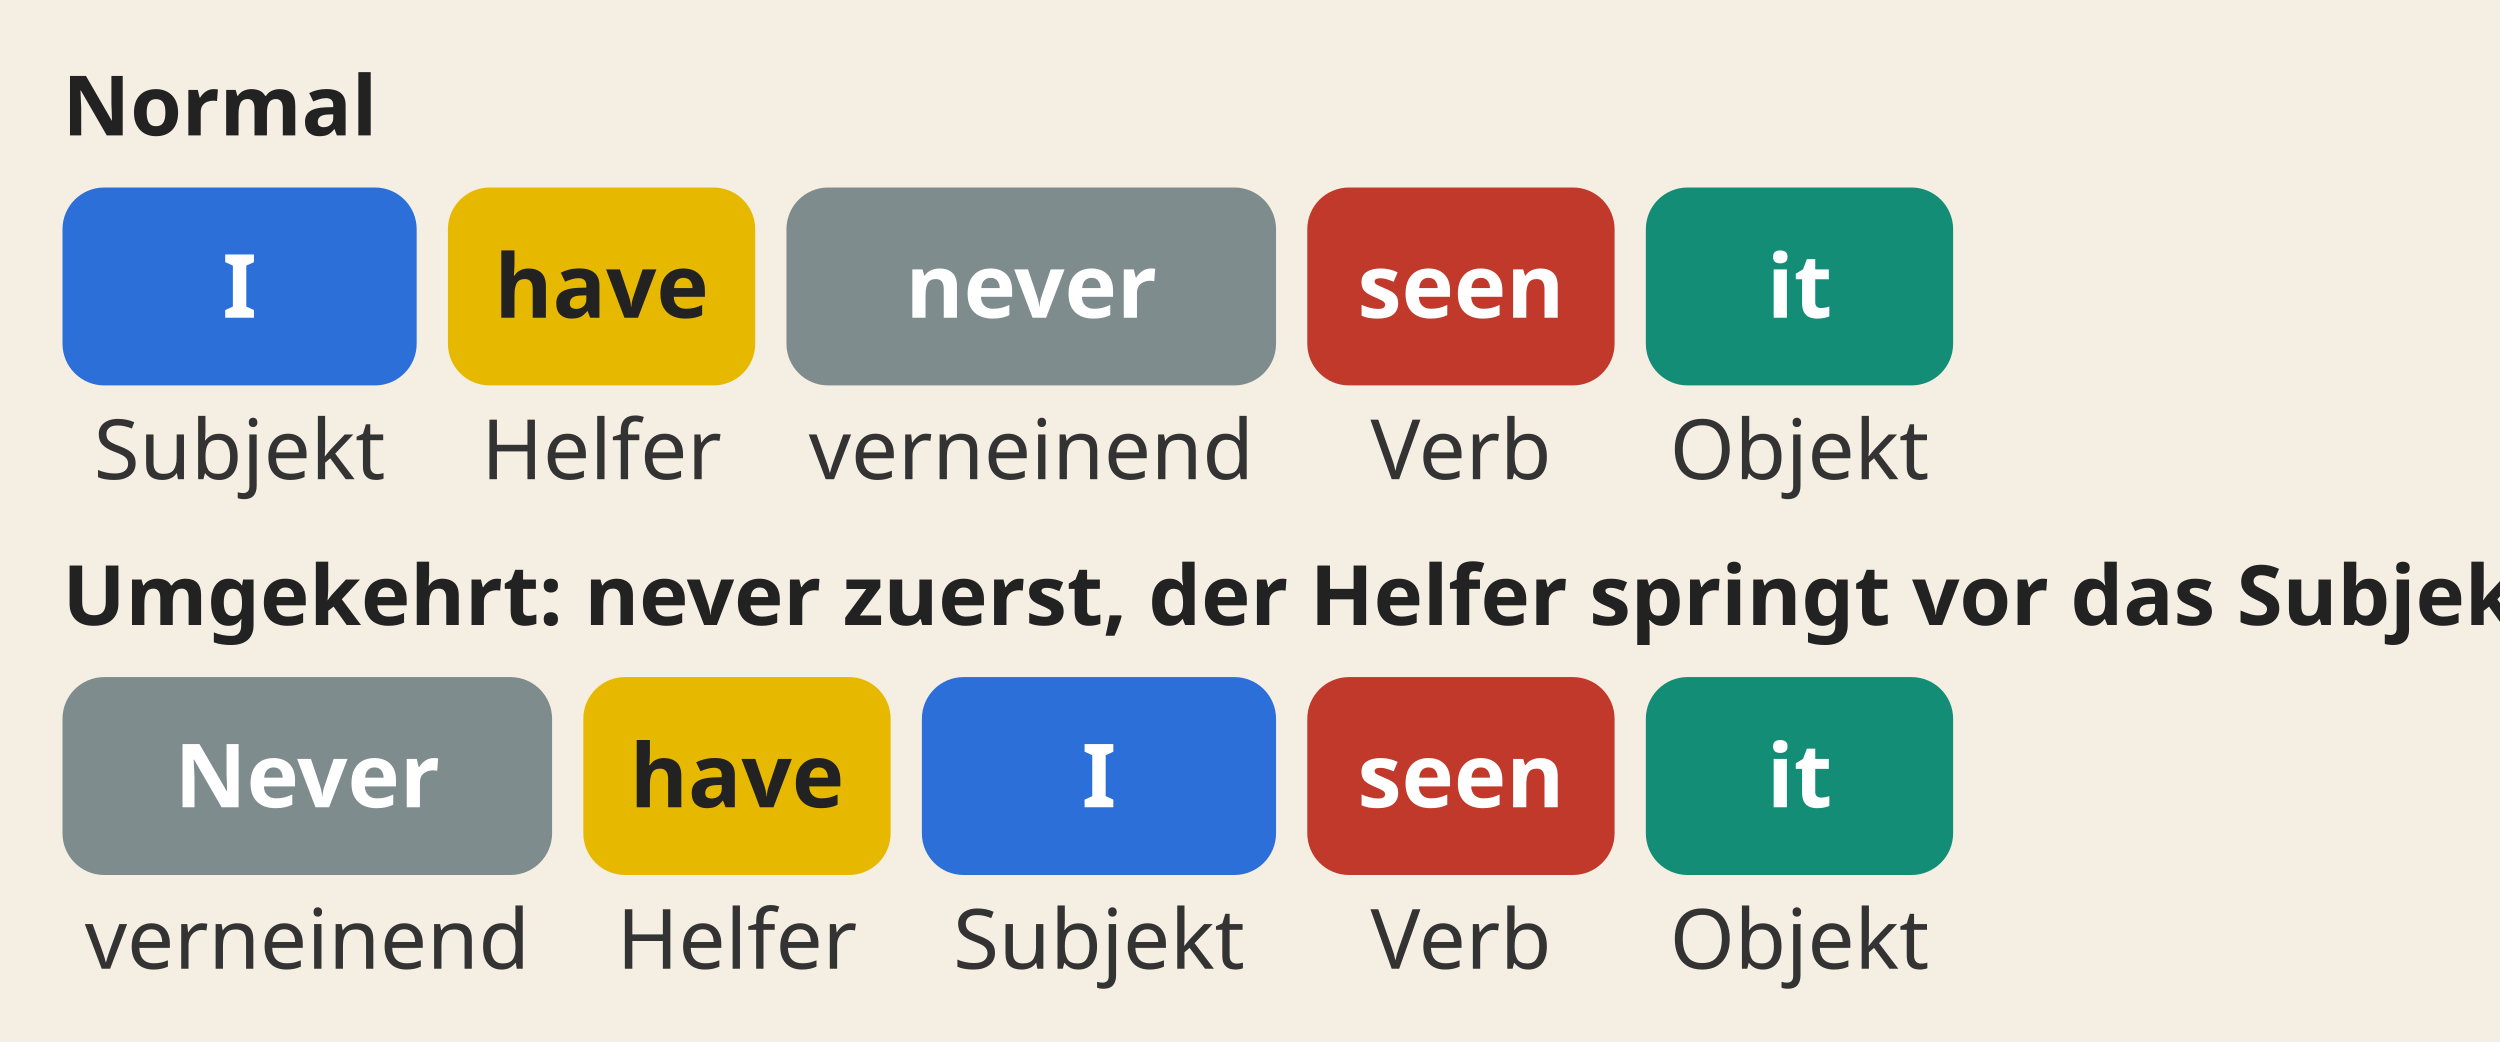
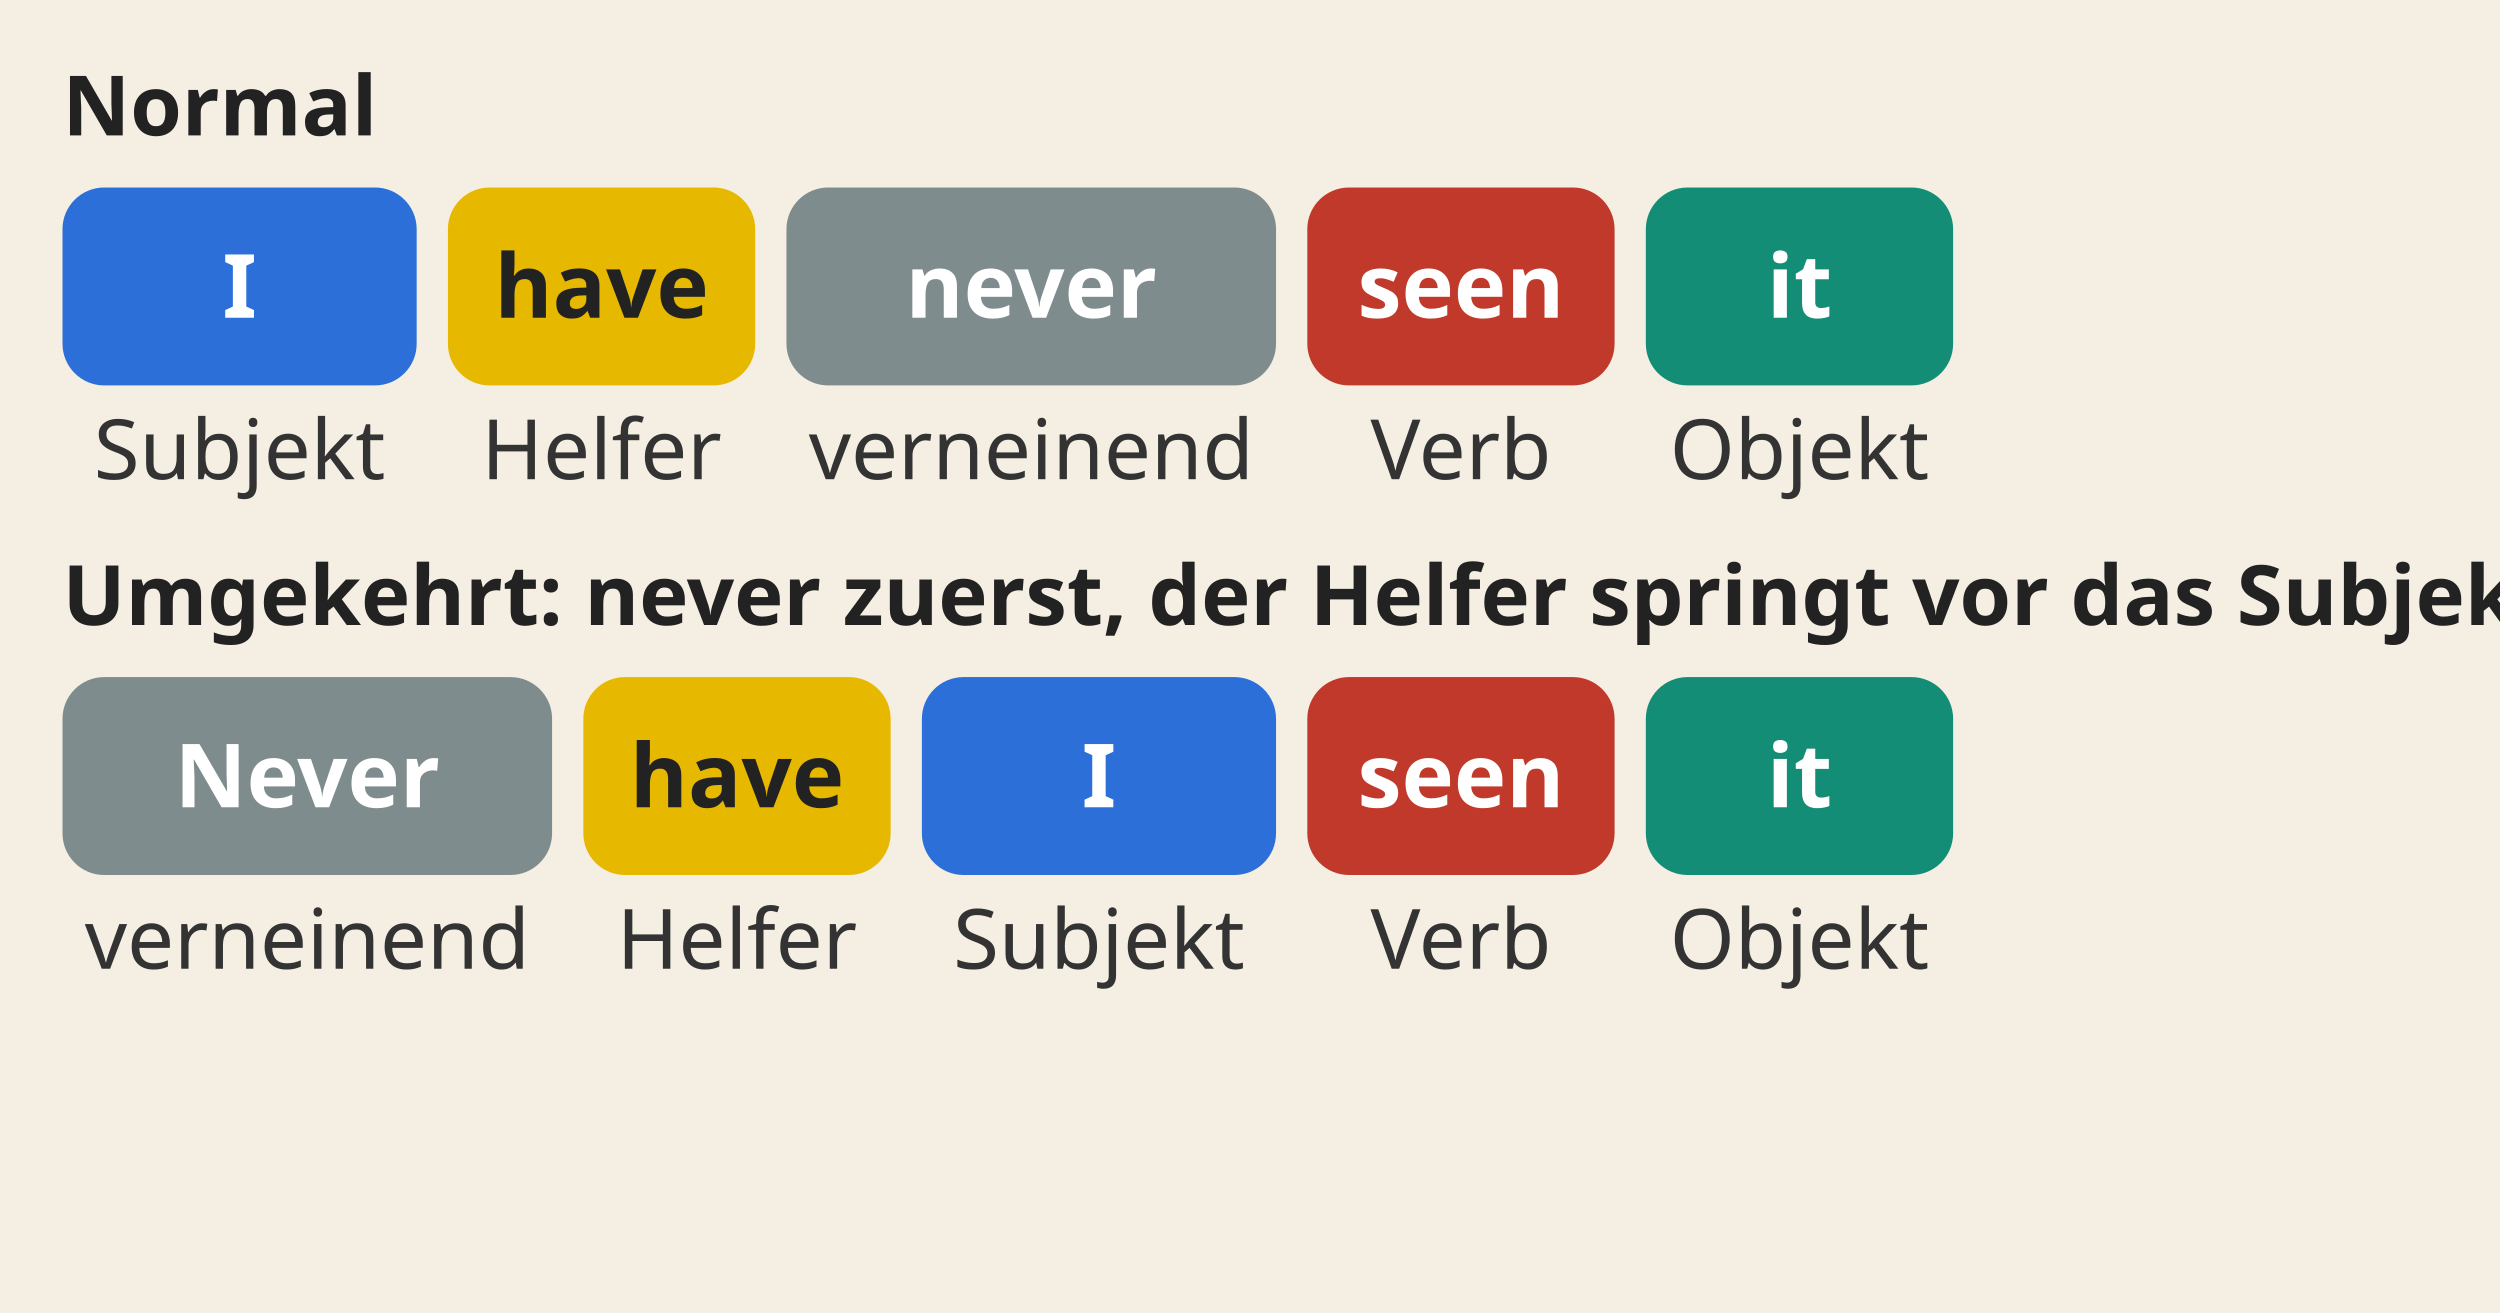
- <svg xmlns="http://www.w3.org/2000/svg" viewBox="0 0 480 200" role="img">
-   <rect width="480" height="200" fill="#f4efe2" />
+ <svg xmlns="http://www.w3.org/2000/svg" viewBox="0 0 480 252" role="img">
+   <rect width="480" height="252" fill="#f4efe2" />
  <text x="12" y="26" font-family="sans-serif" font-size="16" font-weight="bold" fill="#222">Normal</text>
  <rect x="12" y="36" width="68" height="38" rx="8" fill="#2c6fd8" />
  <text x="46.0" y="61" text-anchor="middle" font-family="sans-serif" font-size="17" font-weight="bold" fill="#fff">I</text>
  <text x="46.0" y="92" text-anchor="middle" font-family="sans-serif" font-size="16" fill="#333">Subjekt</text>
  <rect x="86" y="36" width="59" height="38" rx="8" fill="#e6b800" />
  <text x="115.5" y="61" text-anchor="middle" font-family="sans-serif" font-size="17" font-weight="bold" fill="#222">have</text>
  <text x="115.5" y="92" text-anchor="middle" font-family="sans-serif" font-size="16" fill="#333">Helfer</text>
  <rect x="151" y="36" width="94" height="38" rx="8" fill="#7f8c8d" />
  <text x="198.0" y="61" text-anchor="middle" font-family="sans-serif" font-size="17" font-weight="bold" fill="#fff">never</text>
  <text x="198.0" y="92" text-anchor="middle" font-family="sans-serif" font-size="16" fill="#333">verneinend</text>
  <rect x="251" y="36" width="59" height="38" rx="8" fill="#c0392b" />
  <text x="280.5" y="61" text-anchor="middle" font-family="sans-serif" font-size="17" font-weight="bold" fill="#fff">seen</text>
  <text x="280.5" y="92" text-anchor="middle" font-family="sans-serif" font-size="16" fill="#333">Verb</text>
  <rect x="316" y="36" width="59" height="38" rx="8" fill="#138d75" />
  <text x="345.5" y="61" text-anchor="middle" font-family="sans-serif" font-size="17" font-weight="bold" fill="#fff">it</text>
  <text x="345.5" y="92" text-anchor="middle" font-family="sans-serif" font-size="16" fill="#333">Objekt</text>
  <text x="12" y="120" font-family="sans-serif" font-size="16" font-weight="bold" fill="#222">Umgekehrt: never zuerst, der Helfer springt vor das Subjekt</text>
  <rect x="12" y="130" width="94" height="38" rx="8" fill="#7f8c8d" />
  <text x="59.0" y="155" text-anchor="middle" font-family="sans-serif" font-size="17" font-weight="bold" fill="#fff">Never</text>
  <text x="59.0" y="186" text-anchor="middle" font-family="sans-serif" font-size="16" fill="#333">verneinend</text>
  <rect x="112" y="130" width="59" height="38" rx="8" fill="#e6b800" />
  <text x="141.5" y="155" text-anchor="middle" font-family="sans-serif" font-size="17" font-weight="bold" fill="#222">have</text>
  <text x="141.5" y="186" text-anchor="middle" font-family="sans-serif" font-size="16" fill="#333">Helfer</text>
  <rect x="177" y="130" width="68" height="38" rx="8" fill="#2c6fd8" />
  <text x="211.0" y="155" text-anchor="middle" font-family="sans-serif" font-size="17" font-weight="bold" fill="#fff">I</text>
  <text x="211.0" y="186" text-anchor="middle" font-family="sans-serif" font-size="16" fill="#333">Subjekt</text>
  <rect x="251" y="130" width="59" height="38" rx="8" fill="#c0392b" />
  <text x="280.5" y="155" text-anchor="middle" font-family="sans-serif" font-size="17" font-weight="bold" fill="#fff">seen</text>
  <text x="280.5" y="186" text-anchor="middle" font-family="sans-serif" font-size="16" fill="#333">Verb</text>
  <rect x="316" y="130" width="59" height="38" rx="8" fill="#138d75" />
  <text x="345.5" y="155" text-anchor="middle" font-family="sans-serif" font-size="17" font-weight="bold" fill="#fff">it</text>
  <text x="345.5" y="186" text-anchor="middle" font-family="sans-serif" font-size="16" fill="#333">Objekt</text>
</svg>
